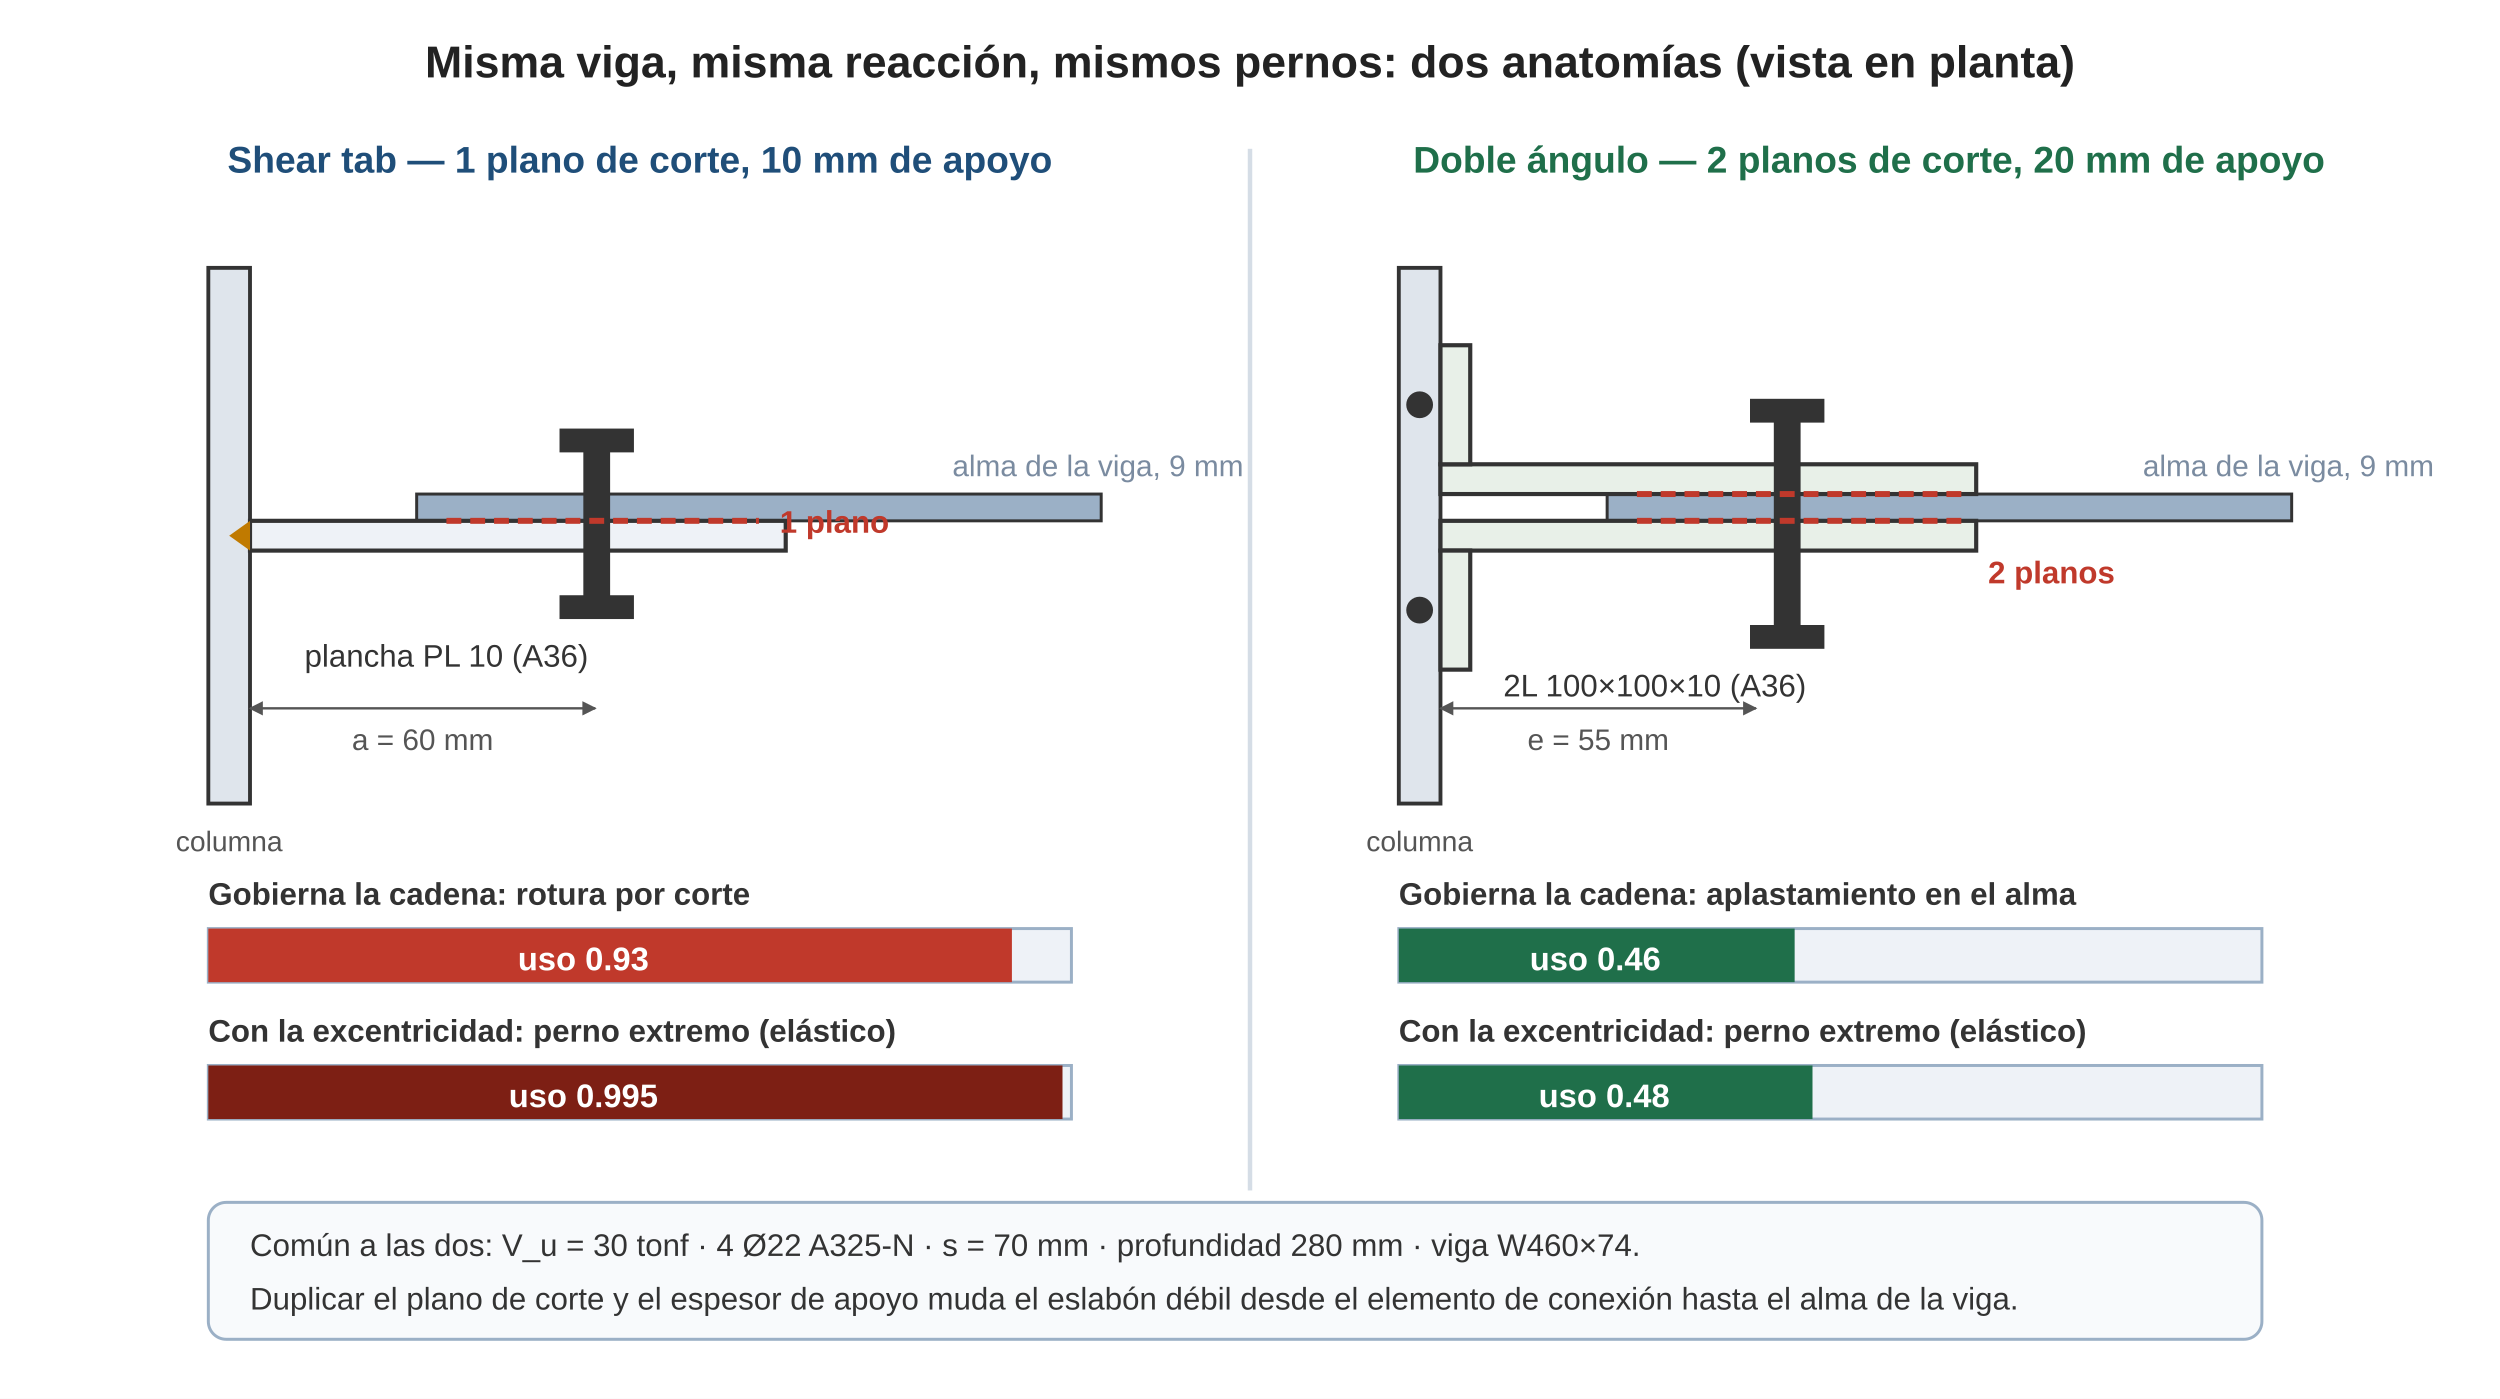
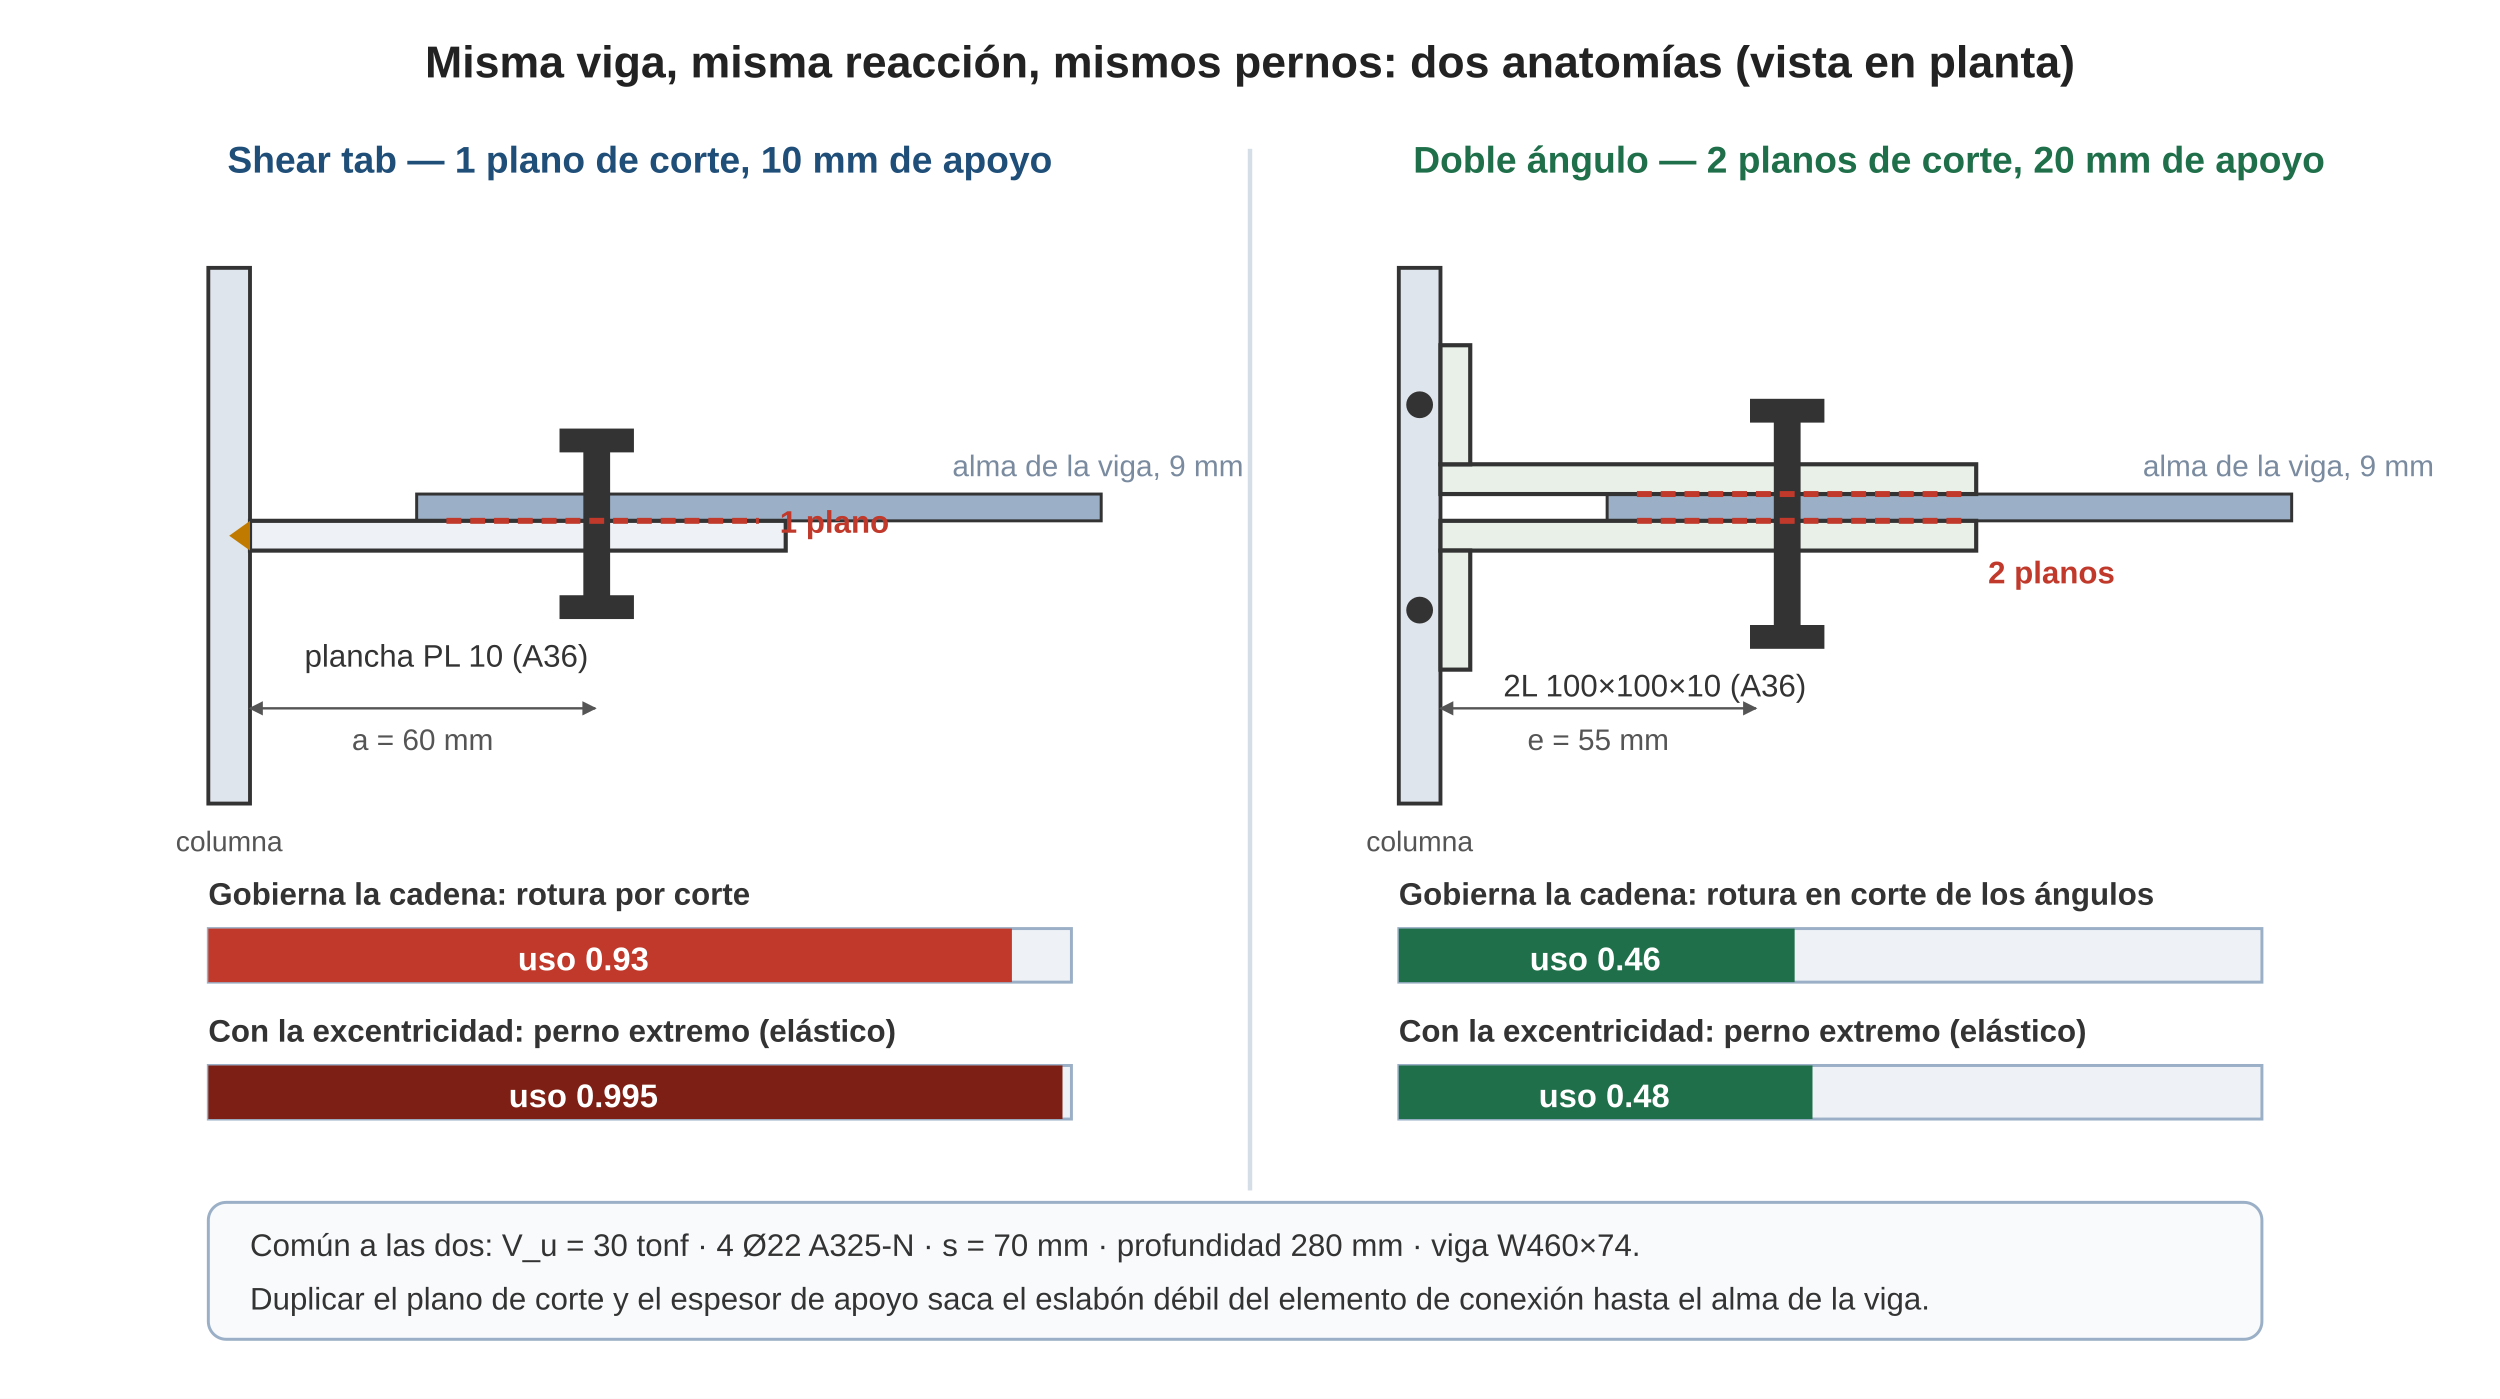
<svg xmlns="http://www.w3.org/2000/svg" viewBox="0 0 840 470" font-family="Segoe UI, Arial, sans-serif">
  <defs>
    <marker id="da-a" viewBox="0 0 10 10" refX="9" refY="5" markerWidth="6" markerHeight="6" orient="auto-start-reverse">
      <path d="M0,0 L10,5 L0,10 z" fill="#555" />
    </marker>
    <marker id="da-r" viewBox="0 0 10 10" refX="9" refY="5" markerWidth="7" markerHeight="7" orient="auto">
      <path d="M0,0 L10,5 L0,10 z" fill="#c0392b" />
    </marker>
  </defs>
  <rect width="840" height="470" fill="#ffffff" />
  <text x="420" y="26" font-size="15" text-anchor="middle" fill="#222" font-weight="bold">Misma viga, misma reacción, mismos pernos: dos anatomías (vista en planta)</text>
  <text x="215" y="58" font-size="12.5" text-anchor="middle" fill="#1f4e79" font-weight="bold">Shear tab — 1 plano de corte, 10 mm de apoyo</text>
  <rect x="70" y="90" width="14" height="180" fill="#dfe5ec" stroke="#333" stroke-width="1.3" />
  <text x="77" y="286" font-size="9.5" text-anchor="middle" fill="#555">columna</text>
  <rect x="140" y="166" width="230" height="9" fill="#9bb0c6" stroke="#333" stroke-width="1" />
  <text x="320" y="160" font-size="10" fill="#7a8ba0">alma de la viga, 9 mm</text>
  <rect x="84" y="175" width="180" height="10" fill="#eef2f7" stroke="#333" stroke-width="1.4" />
  <text x="150" y="224" font-size="10.5" text-anchor="middle" fill="#333">plancha PL 10 (A36)</text>
  <path d="M84,175 l0,10 -7,-5 z" fill="#c07a00" />
  <rect x="196" y="150" width="9" height="52" fill="#333" />
  <rect x="188" y="144" width="25" height="8" fill="#333" />
  <rect x="188" y="200" width="25" height="8" fill="#333" />
  <line x1="150" y1="175" x2="255" y2="175" stroke="#c0392b" stroke-width="2" stroke-dasharray="5 3" />
  <text x="262" y="179" font-size="10.5" fill="#c0392b" font-weight="bold">1 plano</text>
  <line x1="84" y1="238" x2="200" y2="238" stroke="#555" stroke-width="0.8" marker-start="url(#da-a)" marker-end="url(#da-a)" />
  <text x="142" y="252" font-size="10" text-anchor="middle" fill="#555">a = 60 mm</text>
  <text x="70" y="304" font-size="10.5" fill="#333" font-weight="bold">Gobierna la cadena: rotura por corte</text>
  <rect x="70" y="312" width="290" height="18" fill="#eef2f7" stroke="#9bb0c6" />
  <rect x="70" y="312" width="270" height="18" fill="#c0392b" />
  <text x="196" y="326" font-size="11" text-anchor="middle" fill="#fff" font-weight="bold">uso 0.93</text>
  <text x="70" y="350" font-size="10.5" fill="#333" font-weight="bold">Con la excentricidad: perno extremo (elástico)</text>
  <rect x="70" y="358" width="290" height="18" fill="#eef2f7" stroke="#9bb0c6" />
  <rect x="70" y="358" width="287" height="18" fill="#7d1f14" />
  <text x="196" y="372" font-size="11" text-anchor="middle" fill="#fff" font-weight="bold">uso 0.995</text>
  <line x1="420" y1="50" x2="420" y2="400" stroke="#d5dde6" stroke-width="1.5" />
  <text x="628" y="58" font-size="12.5" text-anchor="middle" fill="#1f6f4a" font-weight="bold">Doble ángulo — 2 planos de corte, 20 mm de apoyo</text>
  <rect x="470" y="90" width="14" height="180" fill="#dfe5ec" stroke="#333" stroke-width="1.3" />
  <text x="477" y="286" font-size="9.5" text-anchor="middle" fill="#555">columna</text>
  <rect x="540" y="166" width="230" height="9" fill="#9bb0c6" stroke="#333" stroke-width="1" />
  <text x="720" y="160" font-size="10" fill="#7a8ba0">alma de la viga, 9 mm</text>
  <rect x="484" y="156" width="180" height="10" fill="#e8f0e8" stroke="#333" stroke-width="1.4" />
  <rect x="484" y="175" width="180" height="10" fill="#e8f0e8" stroke="#333" stroke-width="1.4" />
  <rect x="484" y="116" width="10" height="40" fill="#e8f0e8" stroke="#333" stroke-width="1.4" />
  <rect x="484" y="185" width="10" height="40" fill="#e8f0e8" stroke="#333" stroke-width="1.4" />
  <text x="556" y="234" font-size="10.5" text-anchor="middle" fill="#333">2L 100×100×10 (A36)</text>
  <g fill="#333">
    <circle cx="477" cy="136" r="4.5" />
    <circle cx="477" cy="205" r="4.5" />
  </g>
  <rect x="596" y="140" width="9" height="72" fill="#333" />
  <rect x="588" y="134" width="25" height="8" fill="#333" />
  <rect x="588" y="210" width="25" height="8" fill="#333" />
  <line x1="550" y1="166" x2="660" y2="166" stroke="#c0392b" stroke-width="2" stroke-dasharray="5 3" />
  <line x1="550" y1="175" x2="660" y2="175" stroke="#c0392b" stroke-width="2" stroke-dasharray="5 3" />
  <text x="668" y="196" font-size="10.5" fill="#c0392b" font-weight="bold">2 planos</text>
  <line x1="484" y1="238" x2="590" y2="238" stroke="#555" stroke-width="0.8" marker-start="url(#da-a)" marker-end="url(#da-a)" />
  <text x="537" y="252" font-size="10" text-anchor="middle" fill="#555">e = 55 mm</text>
-   <text x="470" y="304" font-size="10.5" fill="#333" font-weight="bold">Gobierna la cadena: aplastamiento en el alma</text>
+   <text x="470" y="304" font-size="10.5" fill="#333" font-weight="bold">Gobierna la cadena: rotura en corte de los ángulos</text>
  <rect x="470" y="312" width="290" height="18" fill="#eef2f7" stroke="#9bb0c6" />
  <rect x="470" y="312" width="133" height="18" fill="#1f6f4a" />
  <text x="536" y="326" font-size="11" text-anchor="middle" fill="#ffffff" font-weight="bold">uso 0.46</text>
  <text x="470" y="350" font-size="10.5" fill="#333" font-weight="bold">Con la excentricidad: perno extremo (elástico)</text>
  <rect x="470" y="358" width="290" height="18" fill="#eef2f7" stroke="#9bb0c6" />
  <rect x="470" y="358" width="139" height="18" fill="#1f6f4a" />
  <text x="539" y="372" font-size="11" text-anchor="middle" fill="#ffffff" font-weight="bold">uso 0.48</text>
  <rect x="70" y="404" width="690" height="46" rx="6" fill="#f8fafc" stroke="#9bb0c6" />
  <text x="84" y="422" font-size="10.5" fill="#333">Común a las dos: V_u = 30 tonf · 4 Ø22 A325-N · s = 70 mm · profundidad 280 mm · viga W460×74.</text>
-   <text x="84" y="440" font-size="10.5" fill="#333">Duplicar el plano de corte y el espesor de apoyo muda el eslabón débil desde el elemento de conexión hasta el alma de la viga.</text>
+   <text x="84" y="440" font-size="10.5" fill="#333">Duplicar el plano de corte y el espesor de apoyo saca el eslabón débil del elemento de conexión hasta el alma de la viga.</text>
</svg>
